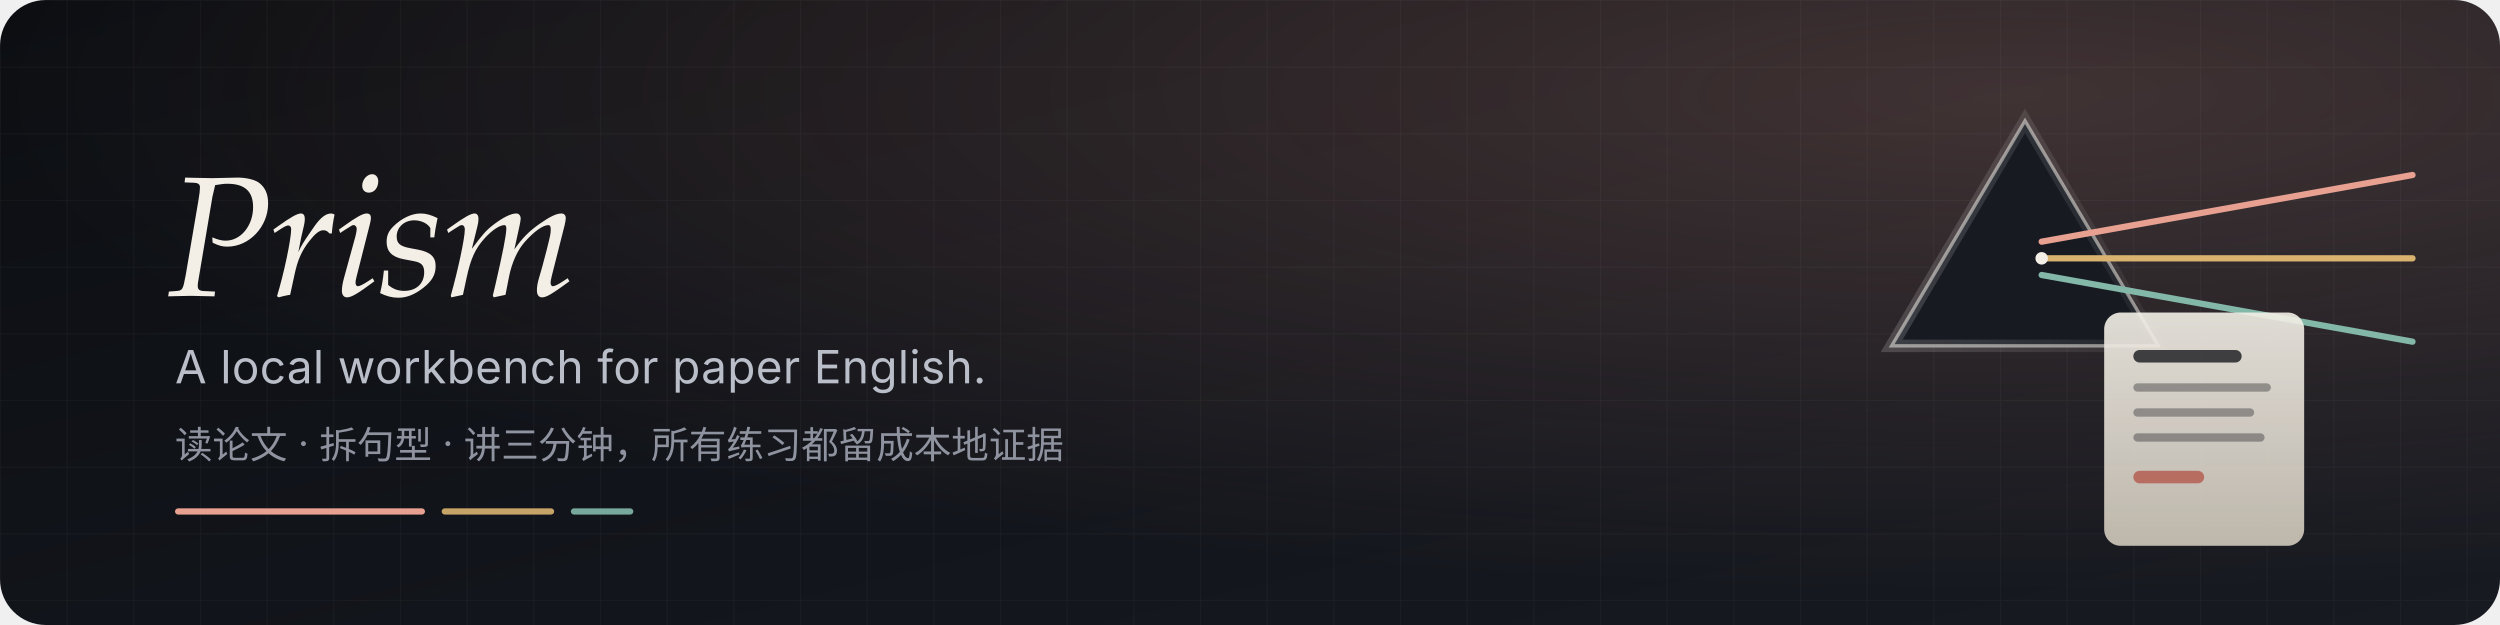
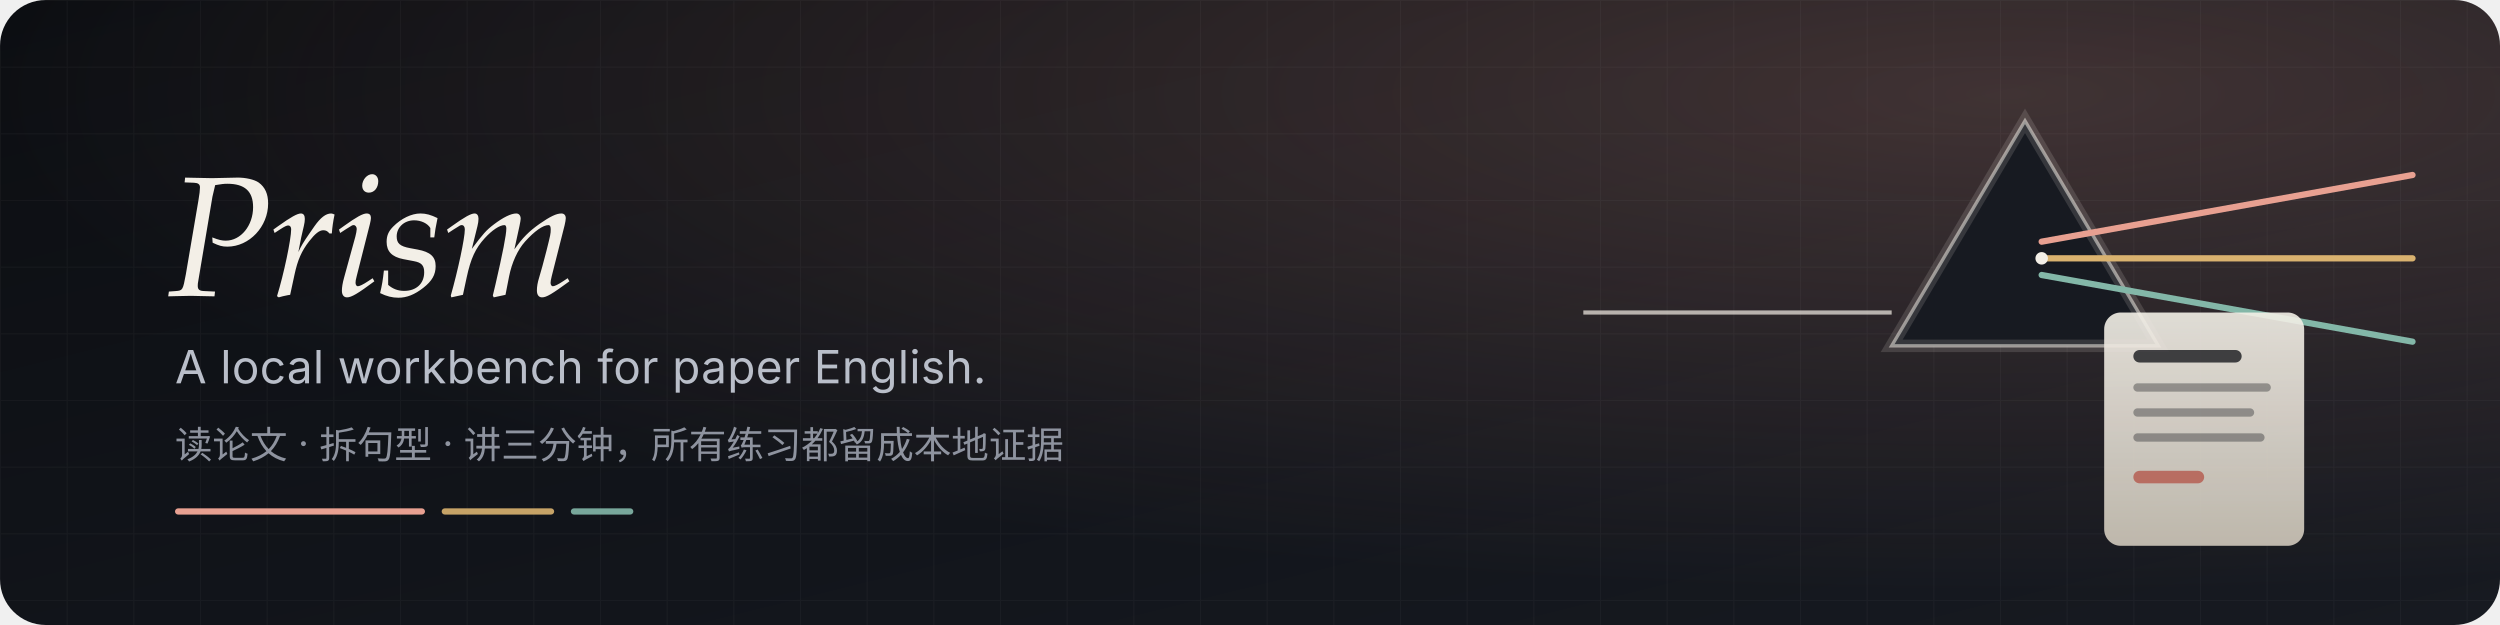
- <svg xmlns="http://www.w3.org/2000/svg" width="1200" height="300" viewBox="0 0 1200 300" role="img" aria-label="Prism — paper to talk workbench">
+ <svg xmlns="http://www.w3.org/2000/svg" width="1200" height="300" viewBox="0 0 1200 300" role="img" aria-label="Prism — read, write, speak">
  <defs>
    <linearGradient id="bg" x1="0" y1="0" x2="1" y2="1">
      <stop offset="0" stop-color="#0c0e12" />
      <stop offset="0.6" stop-color="#12151b" />
      <stop offset="1" stop-color="#171a21" />
    </linearGradient>
    <linearGradient id="paper" x1="0" y1="0" x2="0" y2="1">
      <stop offset="0" stop-color="#f3efe7" />
      <stop offset="1" stop-color="#cfc8bb" />
-     </linearGradient>
-     <linearGradient id="beam" x1="0" y1="0" x2="1" y2="0">
-       <stop offset="0" stop-color="#ffffff" stop-opacity=".9" />
-       <stop offset="1" stop-color="#ffffff" stop-opacity=".25" />
    </linearGradient>
    <radialGradient id="glow" cx=".8" cy=".15" r=".8">
      <stop offset="0" stop-color="#e8a091" stop-opacity=".22" />
      <stop offset="1" stop-color="#e8a091" stop-opacity="0" />
    </radialGradient>
    <pattern id="grid" width="32" height="32" patternUnits="userSpaceOnUse">
      <path d="M32 0H0V32" fill="none" stroke="#ffffff" stroke-opacity=".035" />
    </pattern>
  </defs>
  <rect width="1200" height="300" rx="22" fill="url(#bg)" />
  <rect width="1200" height="300" rx="22" fill="url(#glow)" />
  <rect width="1200" height="300" rx="22" fill="url(#grid)" />
-   <path d="M760 150H908" stroke="url(#beam)" stroke-width="2" />
+   <path d="M760 150H908" stroke="#f4efe6" stroke-opacity=".7" stroke-width="2" />
  <g transform="translate(908 58)">
    <path d="M64 0 128 108H0Z" fill="#171a21" stroke="#e9e5dd" stroke-opacity=".55" stroke-width="1.6" />
-     <path d="M64 0 128 108H0Z" fill="none" stroke="url(#beam)" stroke-opacity=".18" stroke-width="6" />
+     <path d="M64 0 128 108H0Z" fill="none" stroke="#f4efe6" stroke-opacity=".14" stroke-width="6" />
    <path d="M72 58 250 26" stroke="#e8a091" stroke-width="3" stroke-linecap="round" />
    <path d="M72 66 250 66" stroke="#d9b26f" stroke-width="3" stroke-linecap="round" />
    <path d="M72 74 250 106" stroke="#83b7a8" stroke-width="3" stroke-linecap="round" />
    <circle cx="72" cy="66" r="3" fill="#f3efe7" />
  </g>
  <g transform="translate(1010 150) rotate(0)" opacity=".9">
    <rect x="0" y="0" width="96" height="112" rx="8" fill="url(#paper)" />
    <rect x="14" y="18" width="52" height="6" rx="3" fill="#0f1116" opacity=".78" />
    <rect x="14" y="34" width="66" height="4" rx="2" fill="#0f1116" opacity=".35" />
    <rect x="14" y="46" width="58" height="4" rx="2" fill="#0f1116" opacity=".35" />
    <rect x="14" y="58" width="63" height="4" rx="2" fill="#0f1116" opacity=".35" />
    <rect x="14" y="76" width="34" height="6" rx="3" fill="#c97668" />
  </g>
  <g font-family="Segoe UI, Inter, Helvetica, Arial, sans-serif">
    <text x="80" y="142" font-family="Iowan Old Style, Palatino Linotype, Georgia, serif" font-style="italic" font-size="82" fill="#f3efe7" letter-spacing="-1">Prism</text>
    <text x="84" y="184" font-size="22" fill="#b9bec9" letter-spacing=".2">A local workbench for paper English.</text>
    <text x="84" y="220" font-size="18" fill="#8e939f">读论文 · 拆句型 · 讲三分钟，所有练习都留成本地证据</text>
    <rect x="84" y="244" width="120" height="3" rx="1.5" fill="#e8a091" />
    <rect x="212" y="244" width="54" height="3" rx="1.5" fill="#d9b26f" opacity=".9" />
    <rect x="274" y="244" width="30" height="3" rx="1.5" fill="#83b7a8" opacity=".9" />
  </g>
</svg>
